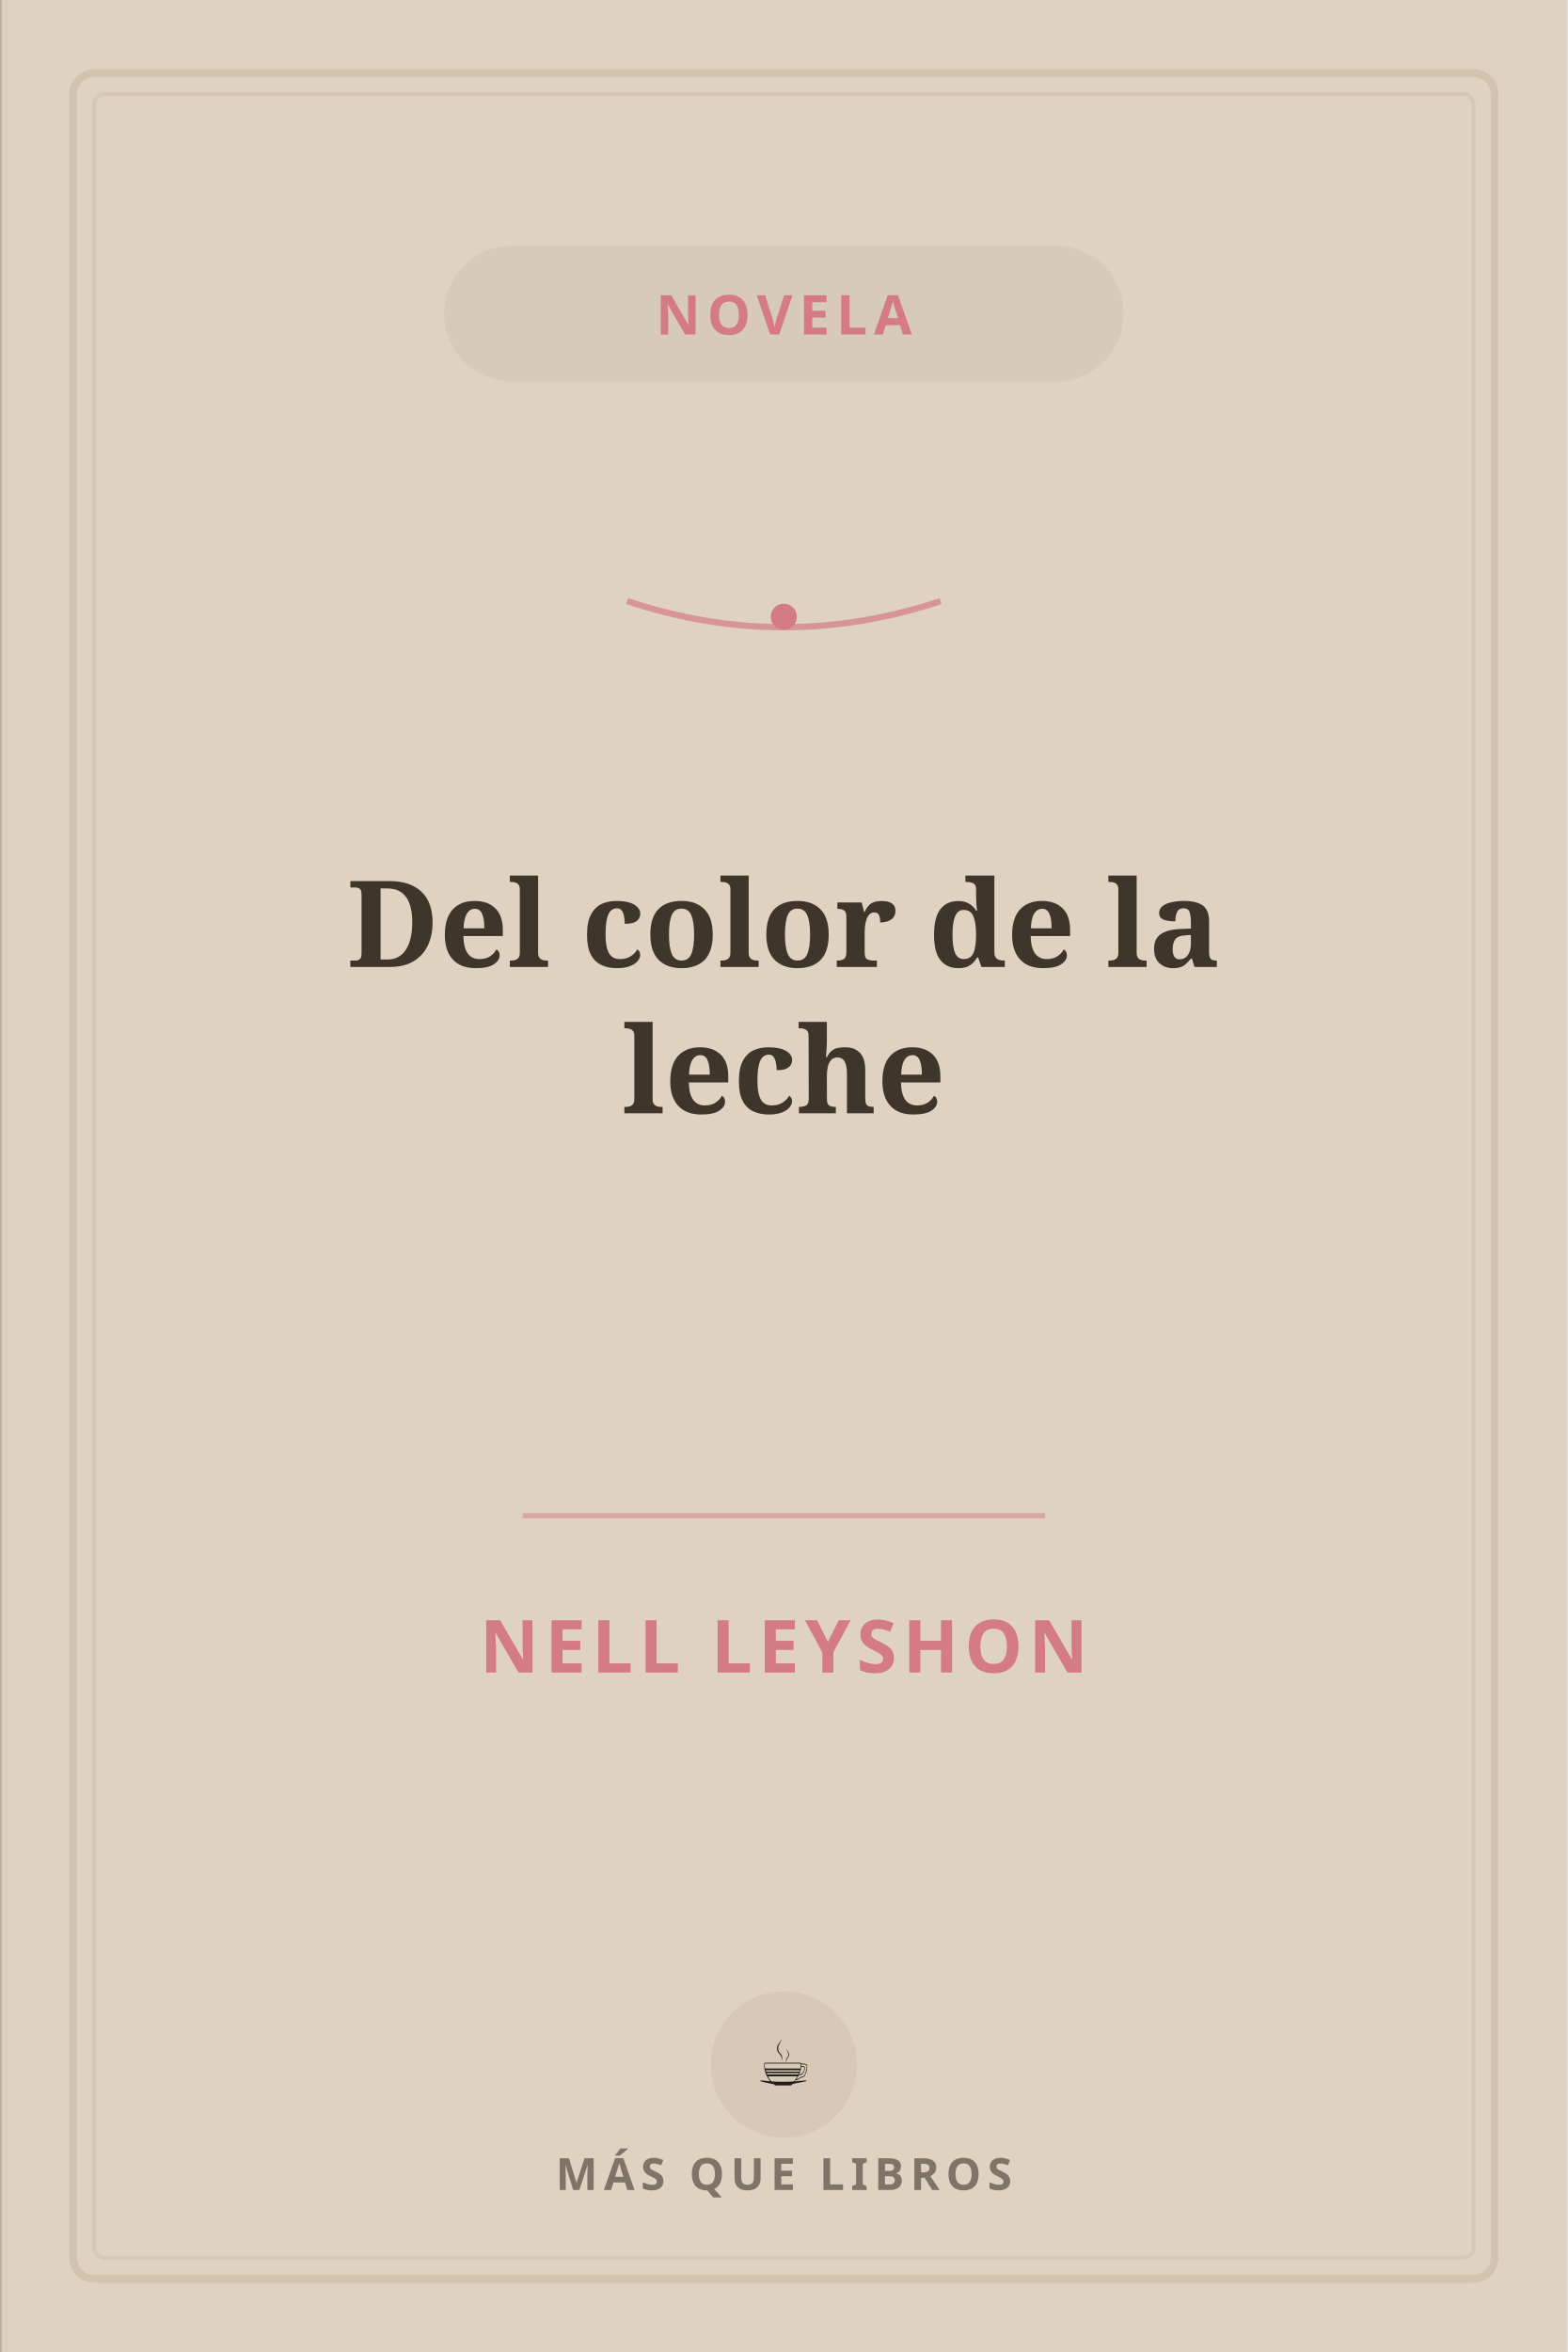
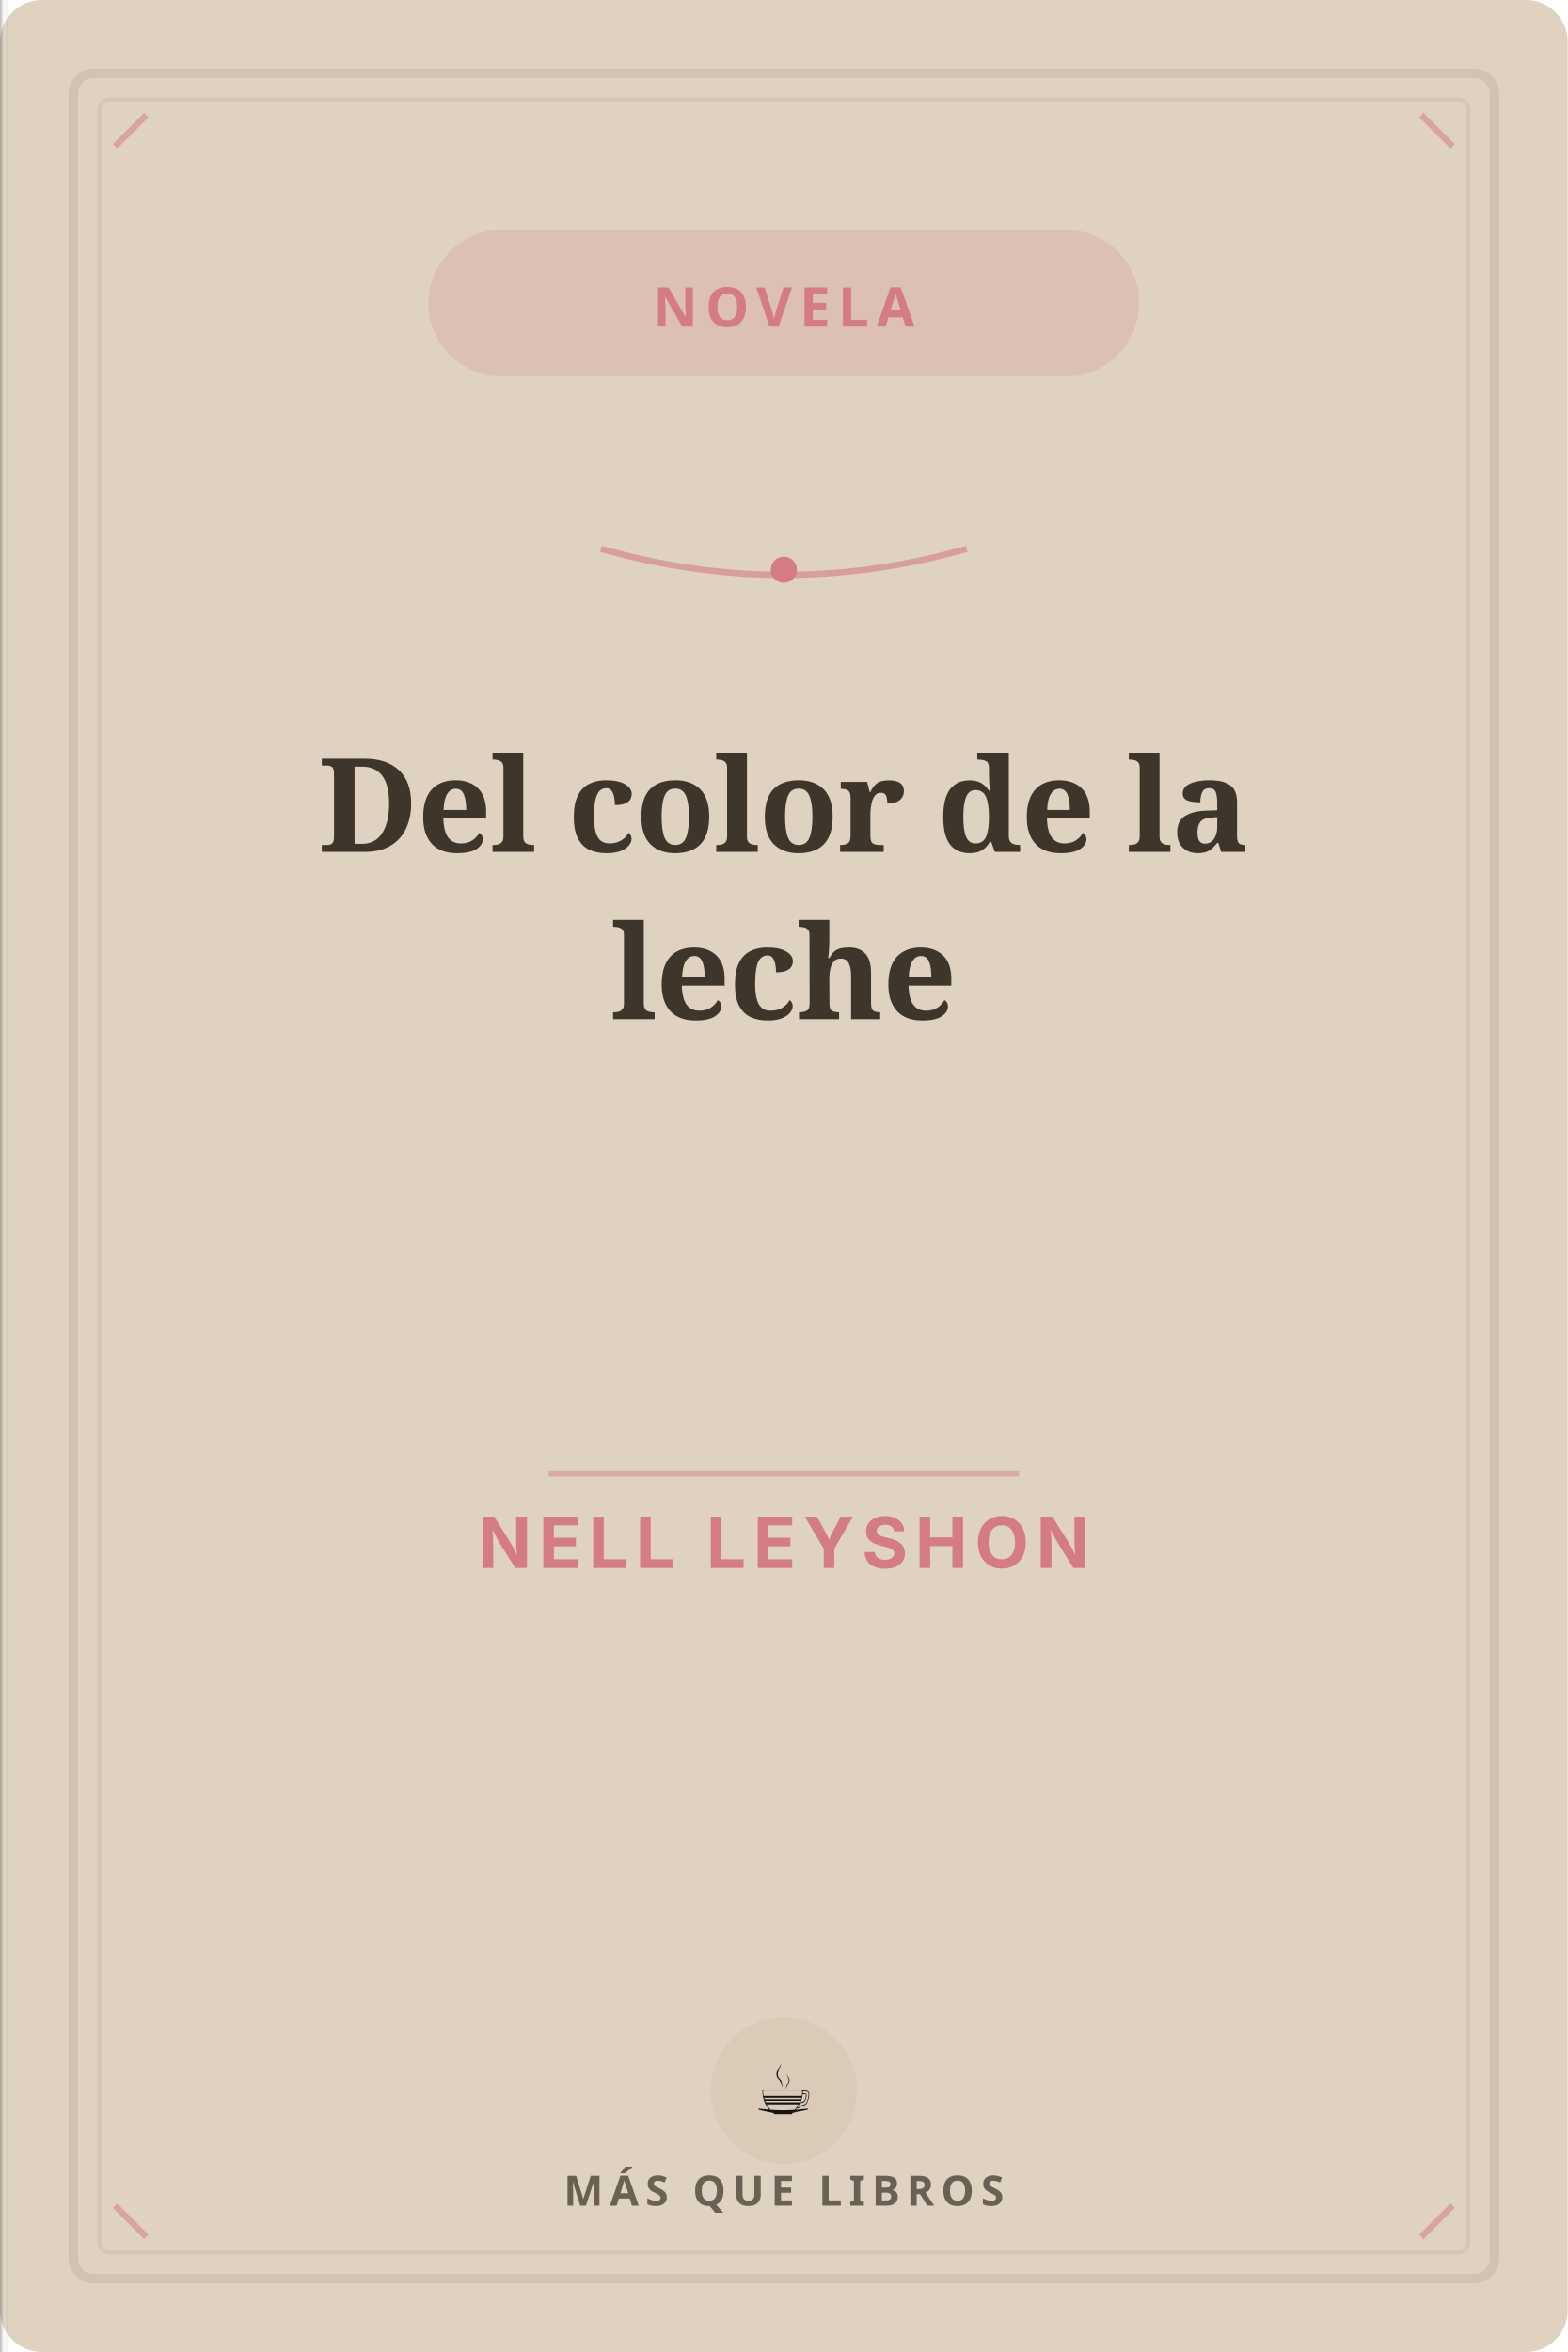
<svg xmlns="http://www.w3.org/2000/svg" viewBox="0 0 300 450" width="300" height="450">
  <defs>
    <linearGradient id="spineShade" x1="0" y1="0" x2="1" y2="0">
-       <stop offset="0%" stop-color="rgba(0,0,0,0.22)" />
-       <stop offset="3%" stop-color="rgba(255,255,255,0.15)" />
-       <stop offset="6%" stop-color="rgba(0,0,0,0)" />
+       <stop offset="0%" stop-color="rgba(0,0,0,0.28)" />
+       <stop offset="4%" stop-color="rgba(255,255,255,0.18)" />
+       <stop offset="8%" stop-color="rgba(0,0,0,0)" />
    </linearGradient>
-     <linearGradient id="bgGrad" x1="0" y1="0" x2="0" y2="1">
+     <linearGradient id="pageShimmer" x1="0" y1="0" x2="0" y2="1">
      <stop offset="0%" stop-color="#DFD2C0" />
      <stop offset="100%" stop-color="#DFD2C0" />
    </linearGradient>
  </defs>
-   <rect width="300" height="450" fill="url(#bgGrad)" />
-   <rect x="14" y="14" width="272" height="422" rx="4" fill="none" stroke="#C9B9A3" stroke-width="1.5" opacity="0.6" />
-   <rect x="18" y="18" width="264" height="414" rx="2" fill="none" stroke="#C9B9A3" stroke-width="0.75" opacity="0.4" />
-   <g transform="translate(150, 60)">
-     <rect x="-65" y="-13" width="130" height="26" rx="13" fill="#C9B9A3" opacity="0.35" />
-     <text x="0" y="4" font-family="'Nunito Sans', sans-serif" font-size="10.5" font-weight="800" letter-spacing="0.12em" fill="#D47B84" text-anchor="middle">NOVELA</text>
+   <rect width="300" height="450" rx="8" fill="url(#pageShimmer)" />
+   <rect x="14" y="14" width="272" height="422" rx="4" fill="none" stroke="#CABBA6" stroke-width="1.8" opacity="0.65" />
+   <rect x="19" y="19" width="262" height="412" rx="2" fill="none" stroke="#CABBA6" stroke-width="0.8" opacity="0.45" />
+   <path d="M22 28 L28 22 M278 28 L272 22 M22 422 L28 428 M278 422 L272 428" stroke="#D47B84" stroke-width="1.2" opacity="0.55" />
+   <g transform="translate(150, 58)">
+     <rect x="-68" y="-14" width="136" height="28" rx="14" fill="rgba(212, 123, 132, 0.2)" />
+     <text x="0" y="4.5" font-family="'Nunito Sans', sans-serif" font-size="10.5" font-weight="800" letter-spacing="0.14em" fill="#D47B84" text-anchor="middle">NOVELA</text>
  </g>
-   <path d="M120 115 Q150 125 180 115" stroke="#D47B84" stroke-width="1.2" fill="none" opacity="0.7" />
-   <circle cx="150" cy="118" r="2.5" fill="#D47B84" />
+   <path d="M115 105 Q150 115 185 105" stroke="#D47B84" stroke-width="1.2" fill="none" opacity="0.6" />
+   <circle cx="150" cy="109" r="2.5" fill="#D47B84" />
  <g>
-     <text x="150" y="185" font-family="'Fraunces', Georgia, serif" font-size="23" font-weight="600" fill="#3E352B" text-anchor="middle">Del color de la</text>
-     <text x="150" y="213" font-family="'Fraunces', Georgia, serif" font-size="23" font-weight="600" fill="#3E352B" text-anchor="middle">leche</text>
+     <text x="150" y="163" font-family="'Fraunces', Georgia, serif" font-size="25" font-weight="600" fill="#3E352B" text-anchor="middle" letter-spacing="-0.01em">Del color de la</text>
+     <text x="150" y="195" font-family="'Fraunces', Georgia, serif" font-size="25" font-weight="600" fill="#3E352B" text-anchor="middle" letter-spacing="-0.01em">leche</text>
  </g>
-   <line x1="100" y1="290" x2="200" y2="290" stroke="#D47B84" stroke-width="1" opacity="0.5" />
+   <line x1="105" y1="282" x2="195" y2="282" stroke="#D47B84" stroke-width="1" opacity="0.45" />
  <g>
-     <text x="150" y="320" font-family="'Nunito Sans', sans-serif" font-size="14" font-weight="700" letter-spacing="0.08em" fill="#D47B84" text-anchor="middle">NELL LEYSHON</text>
+     <text x="150" y="300" font-family="'Nunito Sans', -apple-system, sans-serif" font-size="13.5" font-weight="700" letter-spacing="0.1em" fill="#D47B84" text-anchor="middle">NELL LEYSHON</text>
  </g>
-   <g transform="translate(150, 395)" opacity="0.85">
-     <circle cx="0" cy="0" r="14" fill="#C9B9A3" opacity="0.4" />
-     <text x="0" y="4" font-size="12" text-anchor="middle">☕</text>
-     <text x="0" y="24" font-family="'Nunito Sans', sans-serif" font-size="8.5" font-weight="700" letter-spacing="0.14em" fill="#3E352B" opacity="0.7" text-anchor="middle">MÁS QUE LIBROS</text>
+   <g transform="translate(150, 400)" opacity="0.9">
+     <circle cx="0" cy="0" r="14" fill="#CABBA6" opacity="0.35" />
+     <text x="0" y="4.5" font-size="13" text-anchor="middle">☕</text>
+     <text x="0" y="22" font-family="'Nunito Sans', sans-serif" font-size="8" font-weight="800" letter-spacing="0.16em" fill="#3E352B" opacity="0.8" text-anchor="middle">MÁS QUE LIBROS</text>
  </g>
-   <rect width="24" height="450" fill="url(#spineShade)" />
+   <rect width="22" height="450" fill="url(#spineShade)" />
</svg>
